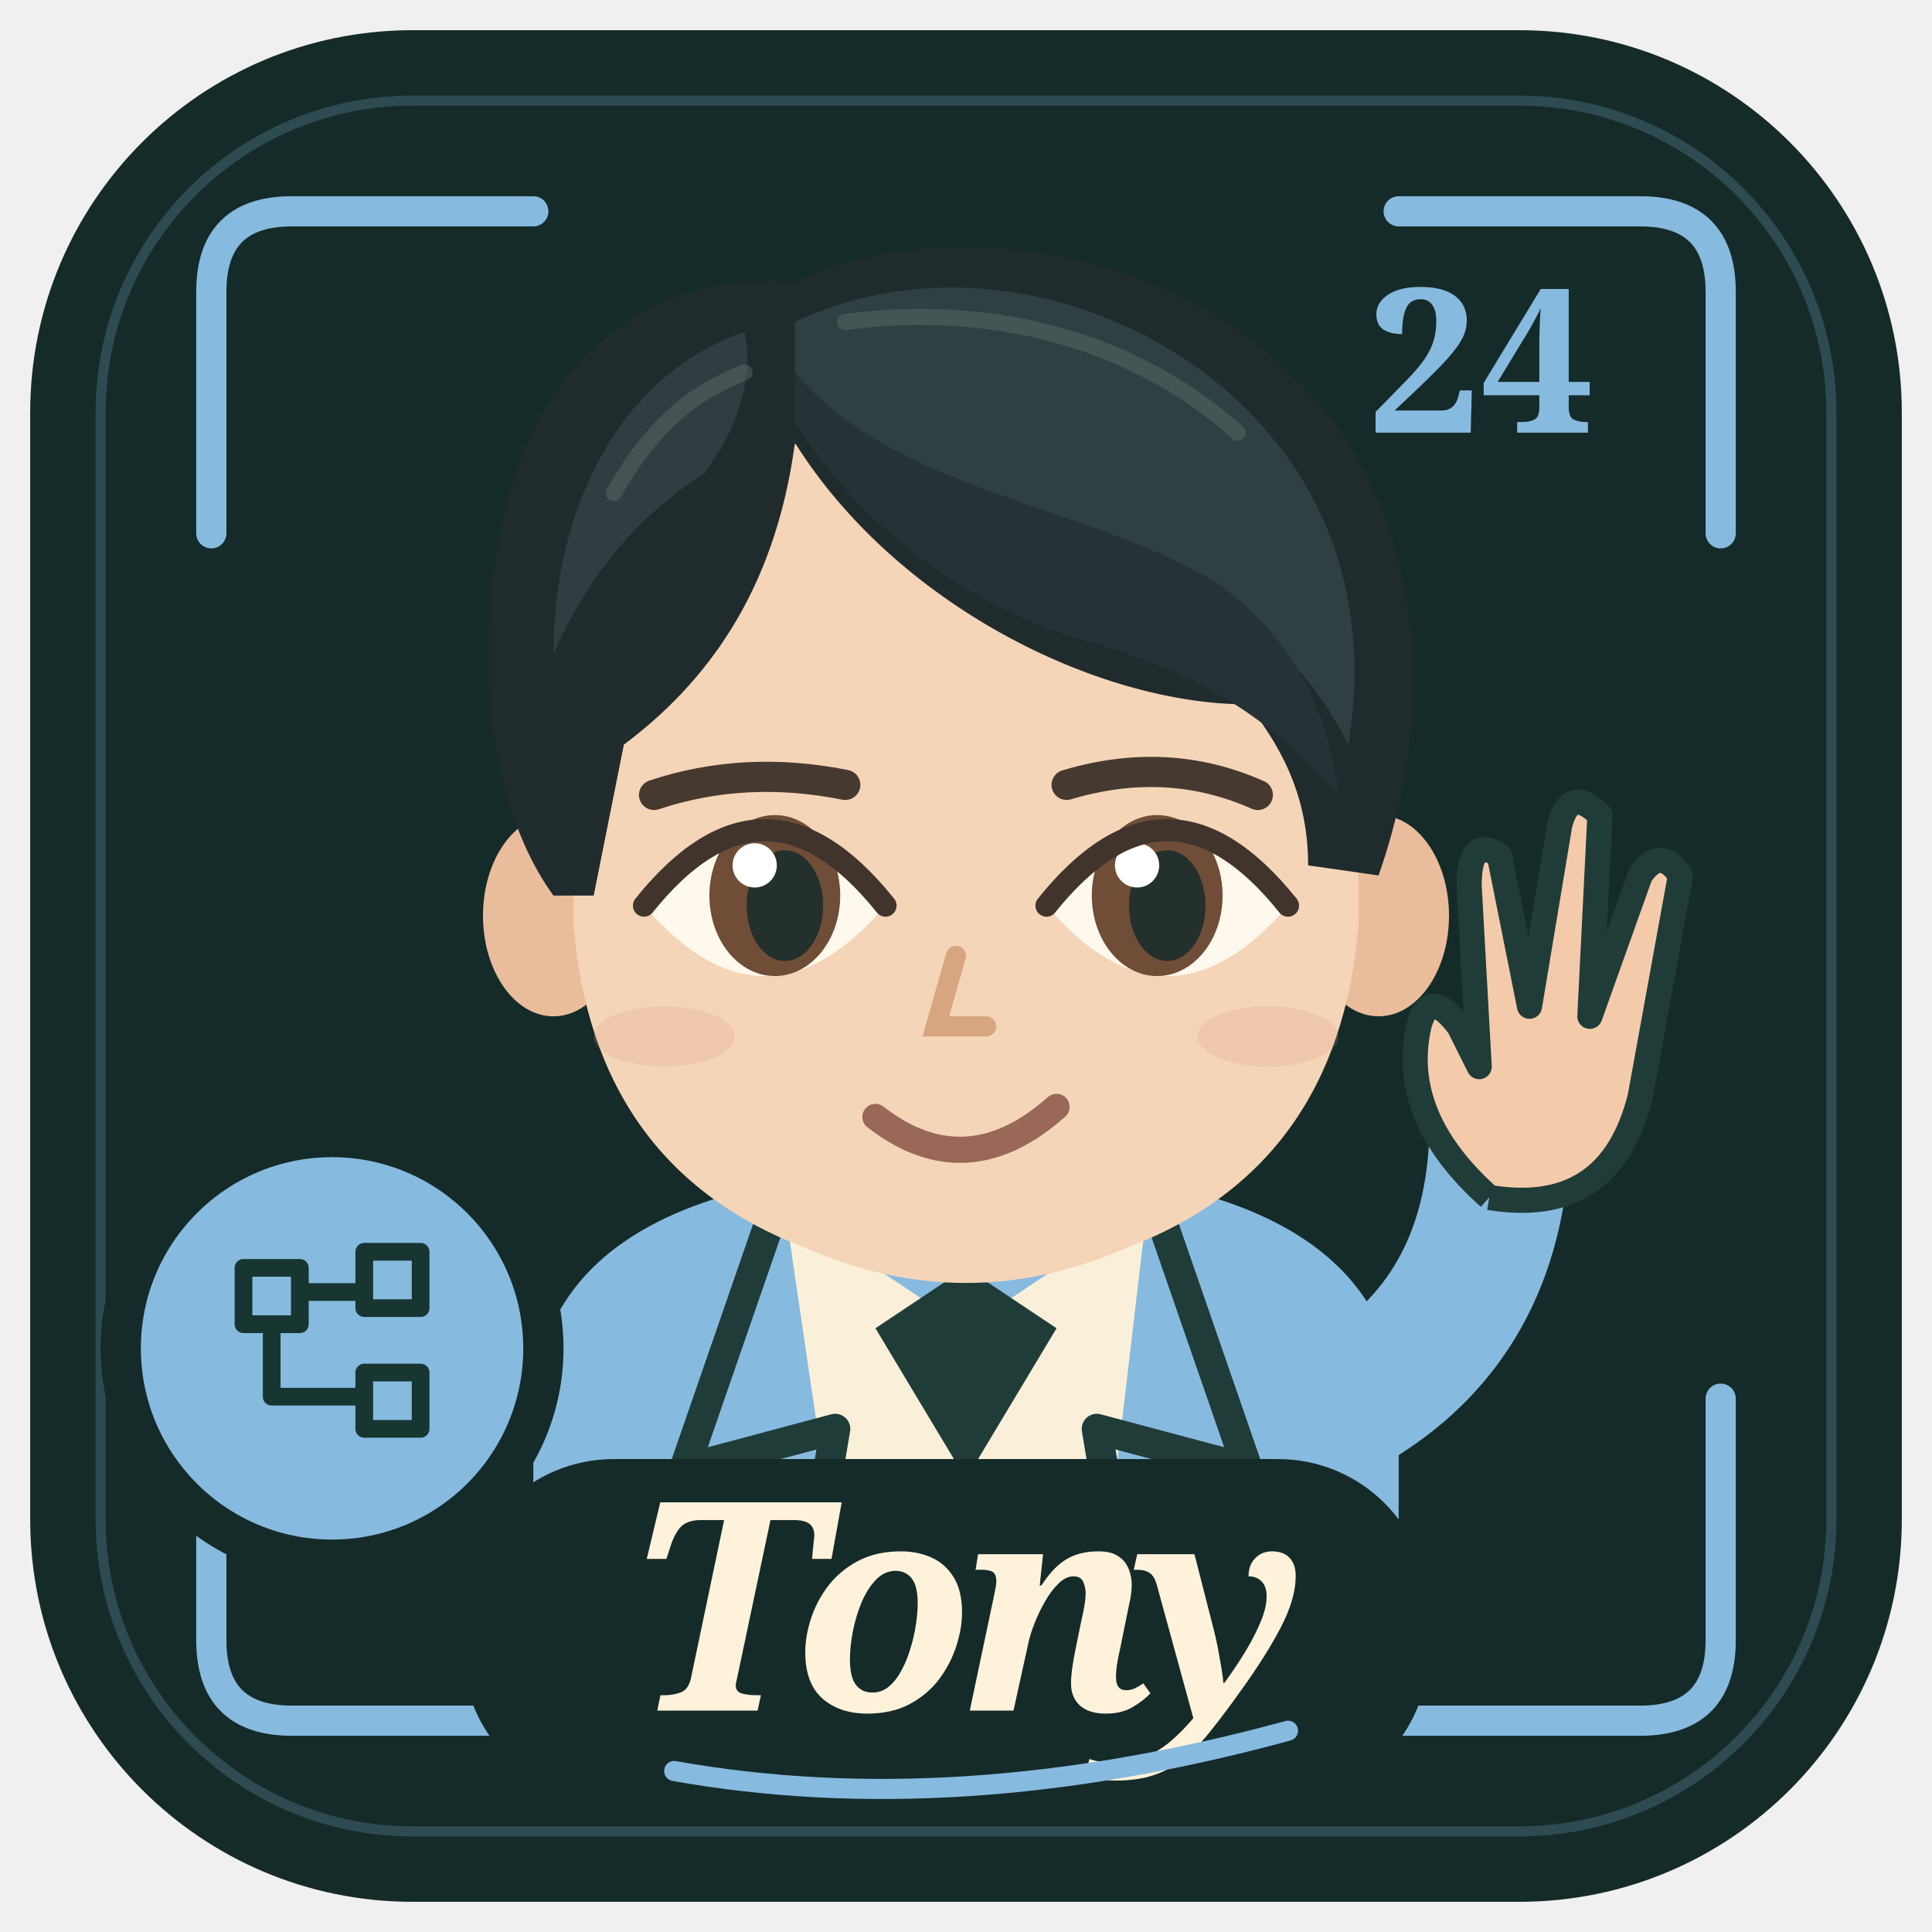
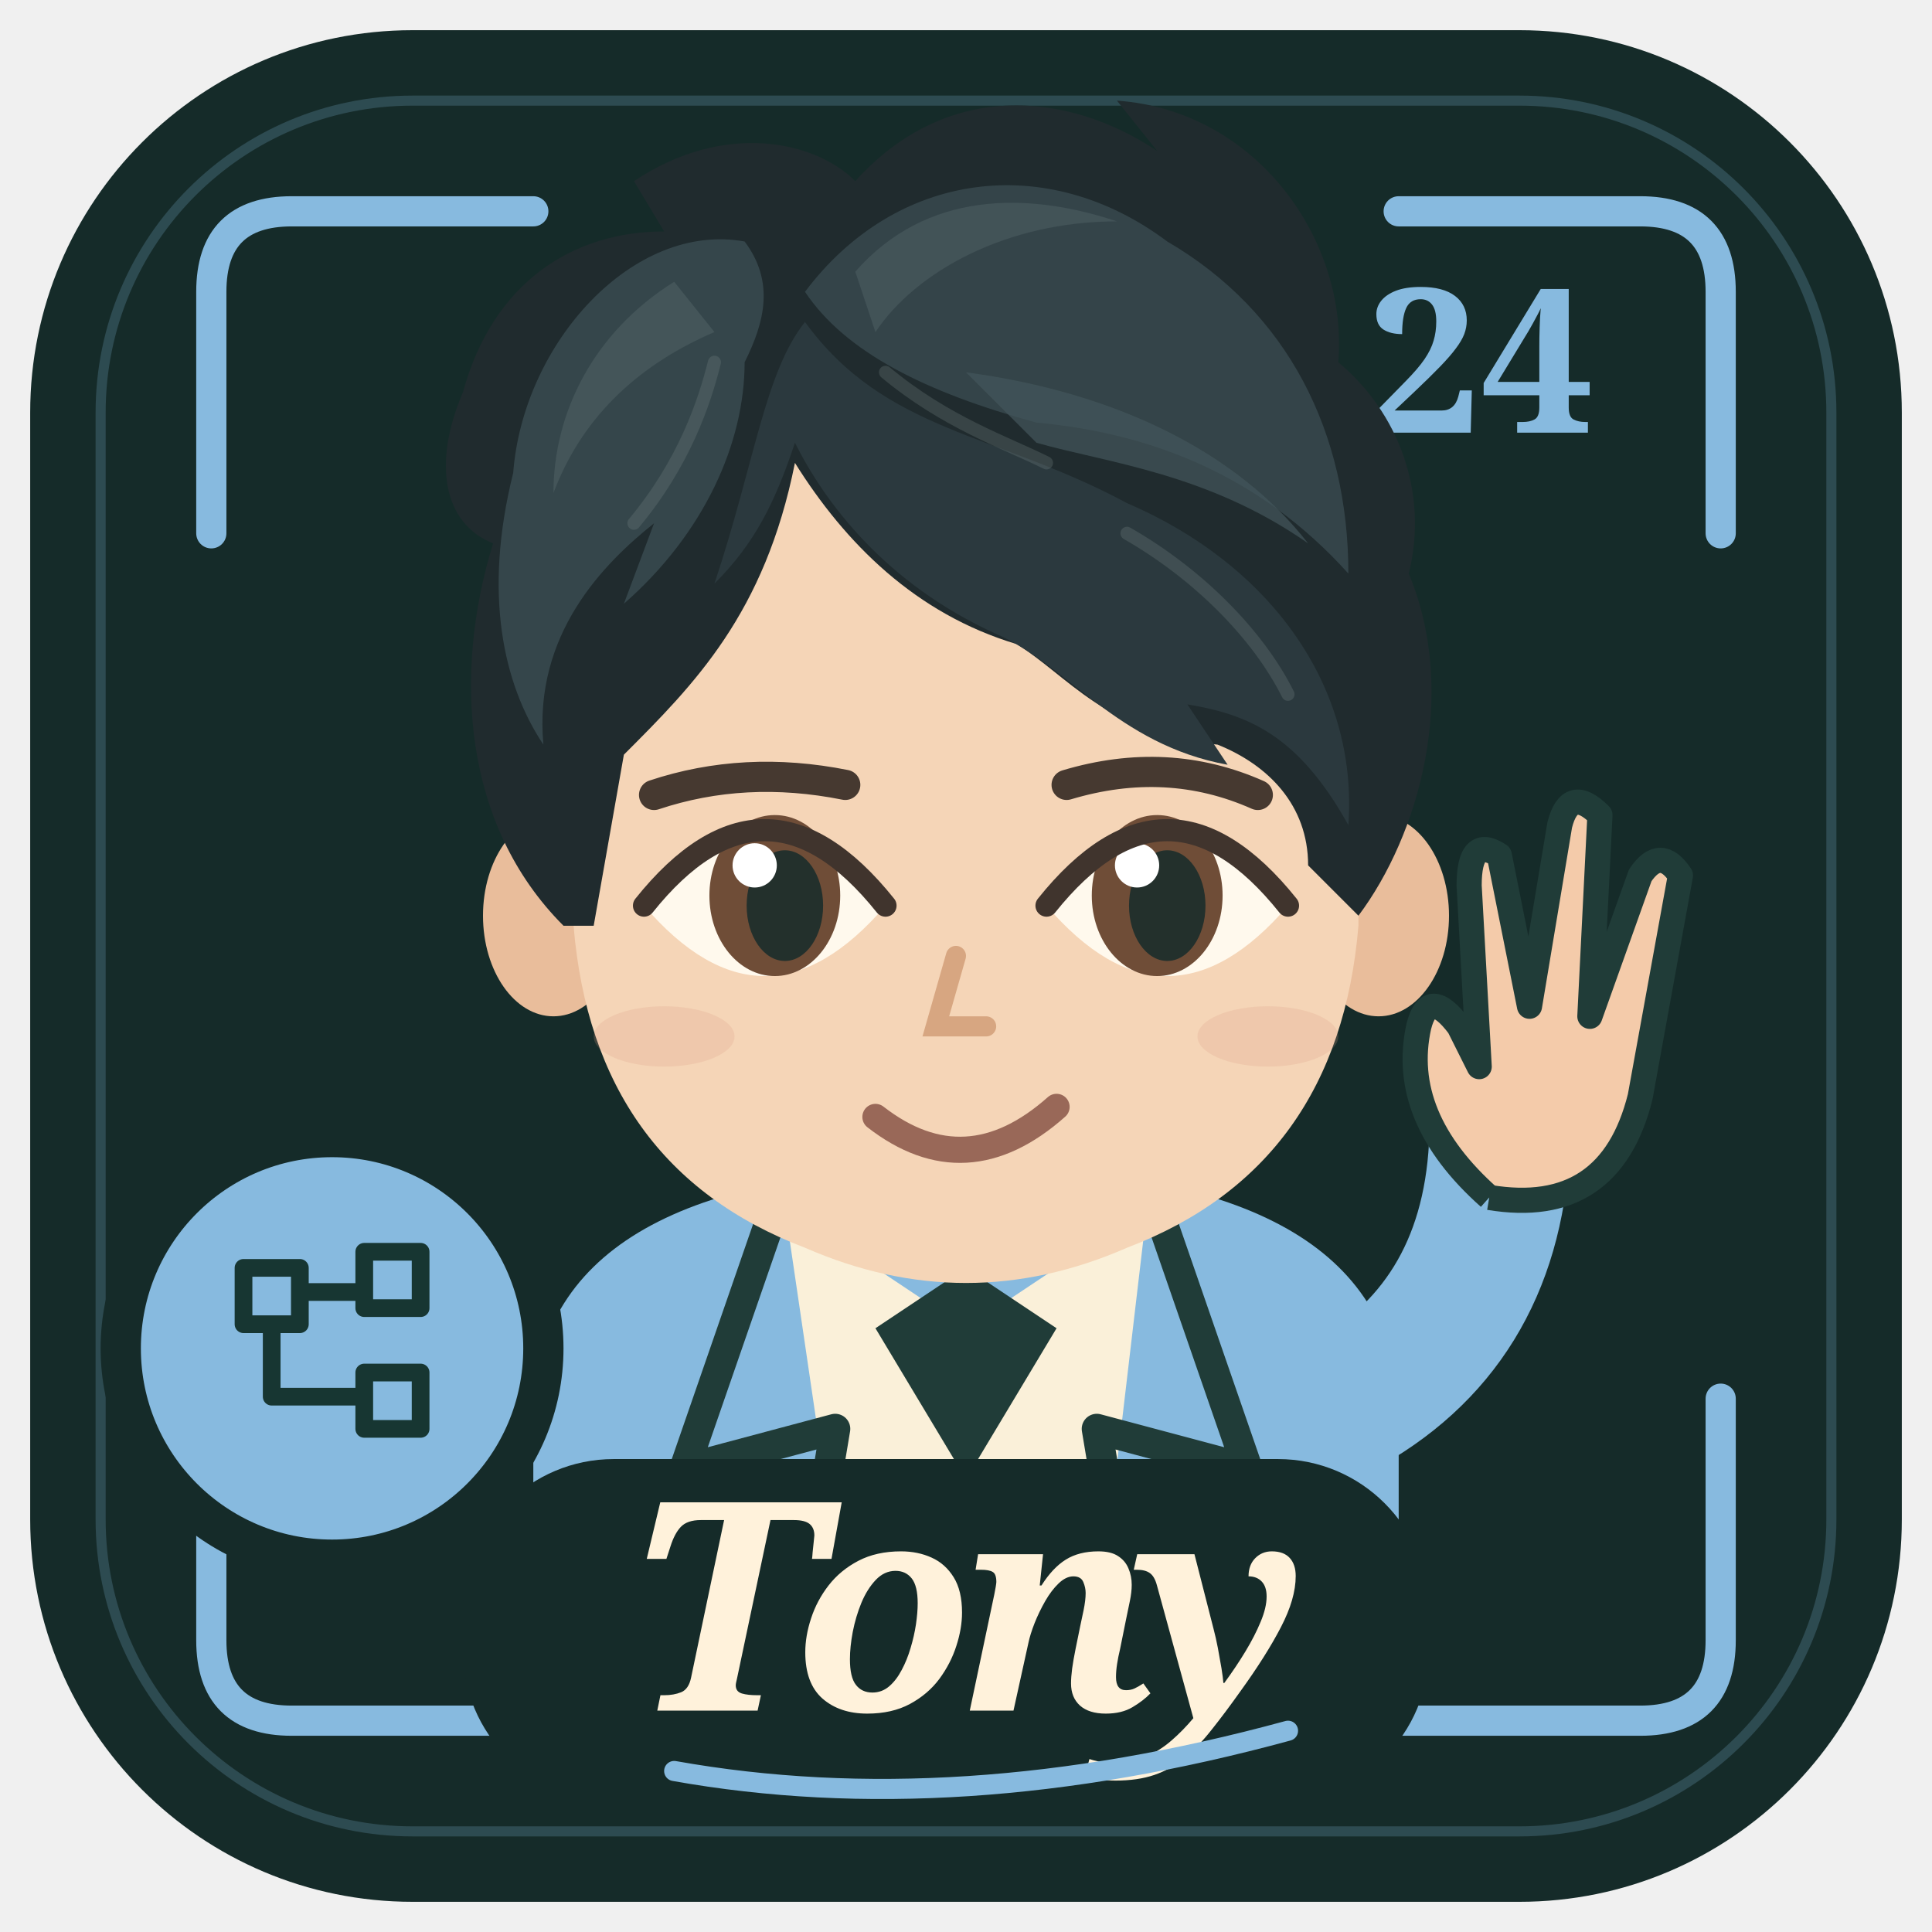
<svg xmlns="http://www.w3.org/2000/svg" viewBox="0 0 192 192" role="img" aria-label="Tony 24 — Carneades">
  <rect x="3" y="3" width="186" height="186" rx="38" fill="#152b29" />
  <rect x="10" y="10" width="172" height="172" rx="31" fill="none" stroke="#87badf" stroke-opacity=".22" />
  <g class="seal" fill="none" stroke="#87badf" stroke-width="3" stroke-linecap="round">
    <path d="M21 53V29q0-8 8-8h24M139 21h24q8 0 8 8v24M21 139v24q0 8 8 8h24M139 171h24q8 0 8-8v-24" />
  </g>
  <text x="136" y="43" fill="#87badf" font-family="Georgia,serif" font-size="20" font-weight="bold">24</text>
  <path d="M53 153v-14q2-23 43-23t43 23v14" fill="#87badf" />
  <path d="M78 120l18 12 18-12-4 34H83z" fill="#faf0d9" />
  <path d="M87 132l9-6 9 6-9 15z" fill="#203c38" />
  <path d="M77 120l-9 26 15-4-2 12M115 120l9 26-15-4 2 12" fill="none" stroke="#203c38" stroke-width="3" stroke-linejoin="round" />
  <g class="wave">
    <path d="M133 140q15-8 16-26" fill="none" stroke="#87badf" stroke-width="14" stroke-linecap="round" />
    <path d="M148 119q-9-8-7-17 1-4 4 0l2 4-1-18q0-5 3-3l3 15 3-18q1-4 4-1l-1 20 5-14q2-3 4 0l-4 22q-3 12-15 10" fill="#f4cbaa" stroke="#203c38" stroke-width="2.5" stroke-linejoin="round" />
  </g>
  <g class="head">
    <ellipse cx="96" cy="77" rx="42" ry="42" fill="#171f23" />
    <ellipse cx="55" cy="91" rx="7" ry="10" fill="#e9bd9b" />
    <ellipse cx="137" cy="91" rx="7" ry="10" fill="#e9bd9b" />
    <path d="M57 73q2-31 39-31t39 31v19q-2 24-23 32-16 7-32 0-21-8-23-32z" fill="#f5d5b7" />
-     <g class="hair-sidepart" data-part="30-70">
-       <path d="M55 89C47 78 47 58 52 45C57 33 67 27 79 28C94 21 115 25 127 36C140 47 144 67 137 87L130 86C130 80 128 75 124 70C109 70 89 60 79 44C77 59 70 68 62 74L59 89Z" fill="#202b2e" />
-       <path d="M79 32C96 24 116 31 126 43C133 51 136 62 134 74C127 60 116 58 103 54C90 50 83 43 79 37Z" fill="#303f42" />
-       <path d="M79 37C89 49 108 50 121 58C128 63 132 70 133 79C126 71 119 67 109 64C94 60 84 50 79 42Z" fill="#253236" />
-       <path d="M74 33C62 37 55 50 55 65C59 56 64 51 70 47C73 43 75 38 74 33Z" fill="#364548" opacity=".72" />
-       <path d="M84 32C99 30 113 34 123 43M61 49C65 42 69 39 74 37" fill="none" stroke="#62716f" stroke-width="1.6" stroke-linecap="round" opacity=".42" />
+     <g class="hair-sidepart" data-part="30-70" data-volume="soft-lift">
+       <path d="M56 92C46 82 45 67 49 54C44 52 43 46 46 39C49 28 57 23 66 23L63 18C72 12 81 14 85 18C94 8 106 9 115 15L111 10C125 11 134 24 133 36C139 41 142 49 140 57C145 69 141 83 135 91L130 86C130 80 126 76 121 74C110 73 106 67 101 64C91 61 84 54 79 46C76 61 69 68 62 75L59 92Z" fill="#202b2e" />
+       <path d="M80 29C89 17 104 15 116 24C128 31 134 43 134 57C125 47 114 43 103 42C92 39 84 35 80 29Z" fill="#344449" />
+       <path d="M80 32C88 43 99 43 112 50C126 56 135 68 134 82C129 73 124 71 118 70L122 76C111 74 106 66 99 63C88 58 82 50 79 44C77 50 75 54 71 58C75 46 76 37 80 32Z" fill="#2b393e" />
+       <path d="M74 24C63 22 52 34 51 47C48 59 50 68 54 74C53 63 60 56 65 52L62 60C70 53 74 44 74 36C76 32 77 28 74 24Z" fill="#35464b" />
+       <path d="M85 27C92 19 102 19 111 22C100 22 91 27 87 33Z" fill="#506165" opacity=".5" />
+       <path d="M96 37C111 39 123 45 130 54C120 47 110 46 103 44Z" fill="#43565b" opacity=".7" />
+       <path d="M67 28C59 33 55 41 55 49C58 41 64 36 71 33Z" fill="#596b6d" opacity=".4" />
+       <path d="M88 37C94 42 100 44 104 46M112 53C119 57 125 63 128 69M63 52C68 46 70 40 71 36" fill="none" stroke="#71807e" stroke-width="1.3" stroke-linecap="round" opacity=".3" />
    </g>
    <path d="M65 79q9-3 19-1M106 78q10-3 19 1" fill="none" stroke="#463930" stroke-width="3" stroke-linecap="round" />
    <g class="eye">
      <path d="M64 90q12-15 24 0-12 14-24 0M104 90q12-15 24 0-12 14-24 0" fill="#fff9ed" />
      <ellipse cx="77" cy="89" rx="6.5" ry="8" fill="#6f4d37" />
      <ellipse cx="115" cy="89" rx="6.5" ry="8" fill="#6f4d37" />
      <ellipse cx="78" cy="90" rx="3.8" ry="5.5" fill="#23302c" />
      <ellipse cx="116" cy="90" rx="3.8" ry="5.5" fill="#23302c" />
      <circle cx="75" cy="86" r="2.2" fill="#fff" />
      <circle cx="113" cy="86" r="2.2" fill="#fff" />
      <path d="M64 90q12-15 24 0M104 90q12-15 24 0" fill="none" stroke="#40342d" stroke-width="2.2" stroke-linecap="round" />
    </g>
    <g fill="#db9c82" opacity=".22">
      <ellipse cx="66" cy="103" rx="7" ry="3" />
      <ellipse cx="126" cy="103" rx="7" ry="3" />
    </g>
    <path d="M95 95l-2 7h5" fill="none" stroke="#d7a681" stroke-width="2" stroke-linecap="round" />
    <path d="M87 111q9 7 18-1" fill="none" stroke="#996858" stroke-width="2.6" stroke-linecap="round" />
  </g>
  <rect x="46" y="145" width="96" height="34" rx="15" fill="#152b29" />
  <text x="96" y="170" text-anchor="middle" fill="#fff2db" font-family="Georgia,serif" font-style="italic" font-weight="bold" font-size="29" letter-spacing="-1.5">Tony</text>
  <path d="M67 176q28 5 61-4" fill="none" stroke="#87badf" stroke-width="2" stroke-linecap="round" />
  <circle cx="33" cy="134" r="21" fill="#87badf" stroke="#152b29" stroke-width="4" />
  <path d="M4 5h7v7H4zM19 18h7v7h-7zM7.5 12v9h11.5M19 3h7v7h-7zM11 8h8" transform="translate(21 122) scale(.8)" fill="none" stroke="#173632" stroke-width="2.2" stroke-linecap="round" stroke-linejoin="round" />
</svg>
